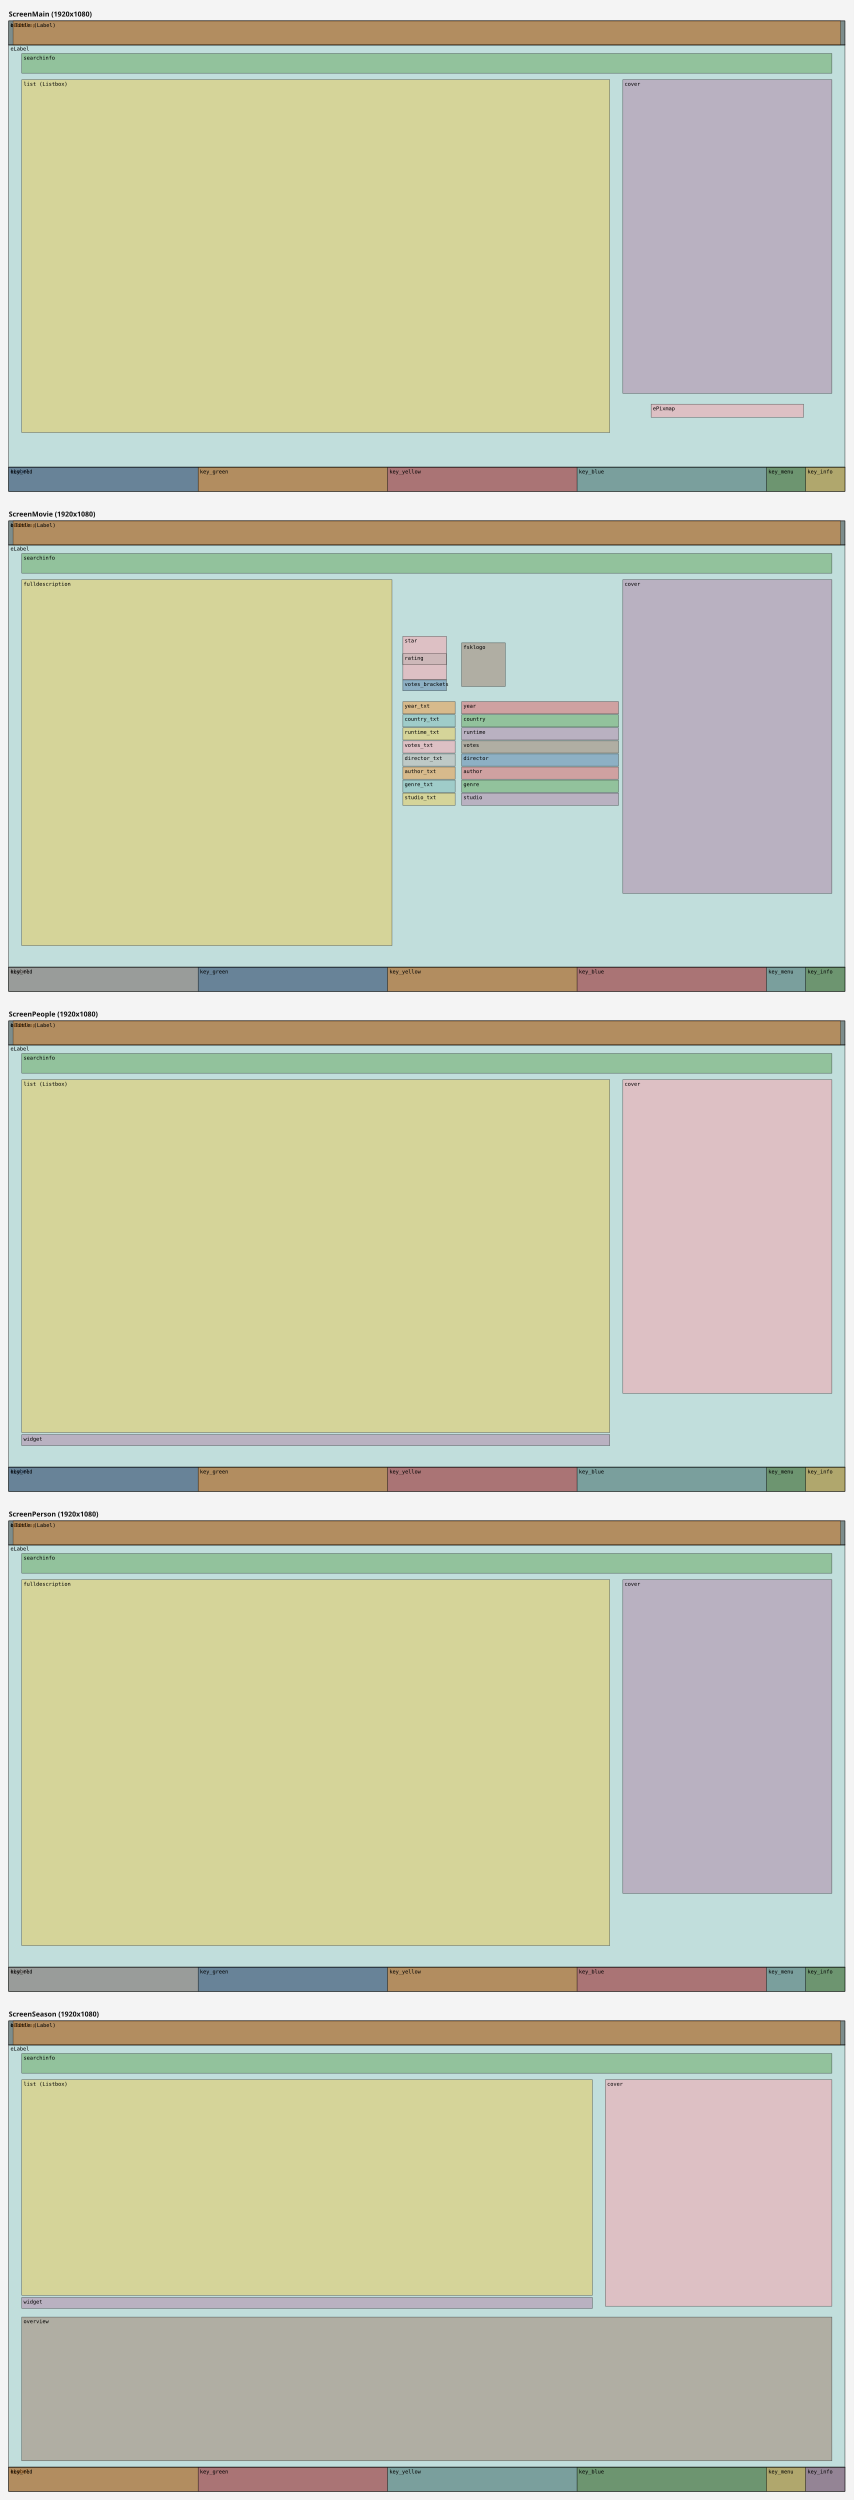
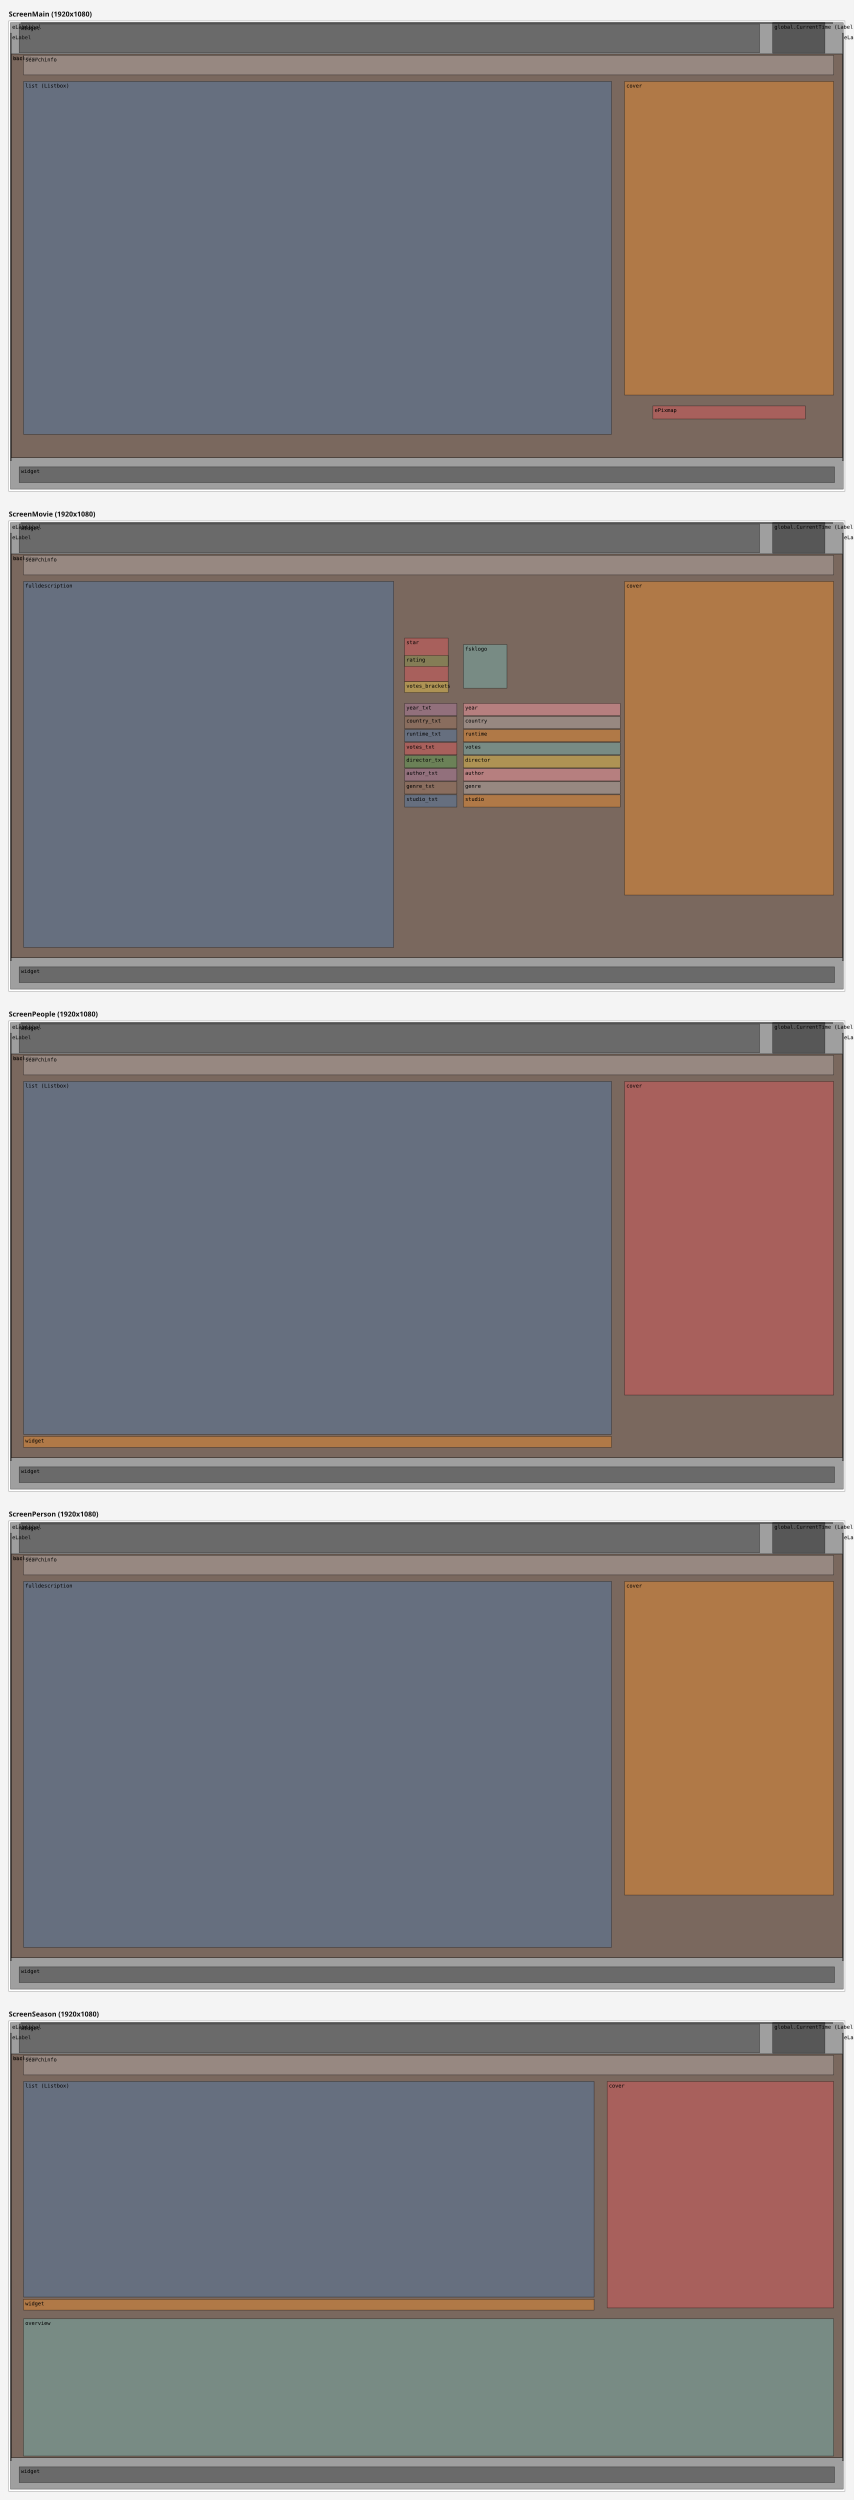
<svg xmlns="http://www.w3.org/2000/svg" width="1960" height="5740" viewBox="0 0 1960 5740">
  <rect x="0" y="0" width="1960" height="5740" fill="#f4f4f4" />
  <text x="20" y="38" font-family="sans-serif" font-size="16" font-weight="bold" fill="#111111">ScreenMain (1920x1080)</text>
  <g data-screen="0" transform="translate(20,48)">
    <rect x="0" y="0" width="1920" height="1080" fill="#ffffff" stroke="#999999" stroke-width="1" />
    <g>
-       <rect data-ref="0:3" x="0" y="0" width="1920" height="1080" fill="#76b7b2" fill-opacity="0.45" stroke="#000000" stroke-opacity="0.6" stroke-width="1" />
-       <text x="4" y="14" font-family="monospace" font-size="12" fill="#000000">backdrop</text>
-     </g>
-     <g>
-       <rect data-ref="0:0" x="0" y="0" width="1920" height="55" fill="#2c2c2c" fill-opacity="0.45" stroke="#000000" stroke-opacity="0.6" stroke-width="1" />
-       <text x="4" y="14" font-family="monospace" font-size="12" fill="#000000">eLabel</text>
-     </g>
-     <g>
-       <rect data-ref="0:2" x="0" y="54" width="1920" height="2" fill="#424242" fill-opacity="0.45" stroke="#000000" stroke-opacity="0.6" stroke-width="1" />
-       <text x="4" y="68" font-family="monospace" font-size="12" fill="#000000">eLabel</text>
-     </g>
-     <g>
-       <rect data-ref="0:4" x="30" y="75" width="1860" height="45" fill="#59a14f" fill-opacity="0.45" stroke="#000000" stroke-opacity="0.6" stroke-width="1" />
-       <text x="34" y="89" font-family="monospace" font-size="12" fill="#000000">searchinfo</text>
-     </g>
-     <g>
-       <rect data-ref="0:5" x="30" y="135" width="1350" height="810" fill="#edc948" fill-opacity="0.45" stroke="#000000" stroke-opacity="0.6" stroke-width="1" />
-       <text x="34" y="149" font-family="monospace" font-size="12" fill="#000000">list (Listbox)</text>
-     </g>
-     <g>
-       <rect data-ref="0:6" x="1410" y="135" width="480" height="720" fill="#b07aa1" fill-opacity="0.45" stroke="#000000" stroke-opacity="0.6" stroke-width="1" />
-       <text x="1414" y="149" font-family="monospace" font-size="12" fill="#000000">cover</text>
-     </g>
-     <g>
-       <rect data-ref="0:7" x="1475" y="880" width="350" height="30" fill="#ff9da7" fill-opacity="0.45" stroke="#000000" stroke-opacity="0.6" stroke-width="1" />
-       <text x="1479" y="894" font-family="monospace" font-size="12" fill="#000000">ePixmap</text>
-     </g>
-     <g>
-       <rect data-ref="0:8" x="0" y="1024" width="1920" height="2" fill="#424242" fill-opacity="0.45" stroke="#000000" stroke-opacity="0.6" stroke-width="1" />
-       <text x="4" y="1038" font-family="monospace" font-size="12" fill="#000000">eLabel</text>
-     </g>
-     <g>
-       <rect data-ref="0:9" x="0" y="1025" width="1920" height="55" fill="#2c2c2c" fill-opacity="0.45" stroke="#000000" stroke-opacity="0.6" stroke-width="1" />
-       <text x="4" y="1039" font-family="monospace" font-size="12" fill="#000000">eLabel</text>
-     </g>
-     <g>
-       <rect data-ref="0:1" x="10" y="0" width="1900" height="55" fill="#f28e2b" fill-opacity="0.45" stroke="#000000" stroke-opacity="0.6" stroke-width="1" />
-       <text x="14" y="14" font-family="monospace" font-size="12" fill="#000000">Title (Label)</text>
-     </g>
-     <g>
-       <rect data-ref="0:10" x="0" y="1025" width="435" height="55" fill="#4e79a7" fill-opacity="0.45" stroke="#000000" stroke-opacity="0.6" stroke-width="1" />
-       <text x="4" y="1039" font-family="monospace" font-size="12" fill="#000000">key_red</text>
-     </g>
-     <g>
-       <rect data-ref="0:11" x="435" y="1025" width="435" height="55" fill="#f28e2b" fill-opacity="0.45" stroke="#000000" stroke-opacity="0.6" stroke-width="1" />
-       <text x="439" y="1039" font-family="monospace" font-size="12" fill="#000000">key_green</text>
-     </g>
-     <g>
-       <rect data-ref="0:12" x="870" y="1025" width="435" height="55" fill="#e15759" fill-opacity="0.45" stroke="#000000" stroke-opacity="0.6" stroke-width="1" />
-       <text x="874" y="1039" font-family="monospace" font-size="12" fill="#000000">key_yellow</text>
-     </g>
-     <g>
-       <rect data-ref="0:13" x="1305" y="1025" width="435" height="55" fill="#76b7b2" fill-opacity="0.45" stroke="#000000" stroke-opacity="0.6" stroke-width="1" />
-       <text x="1309" y="1039" font-family="monospace" font-size="12" fill="#000000">key_blue</text>
-     </g>
-     <g>
-       <rect data-ref="0:14" x="1740" y="1025" width="90" height="55" fill="#59a14f" fill-opacity="0.45" stroke="#000000" stroke-opacity="0.6" stroke-width="1" />
-       <text x="1744" y="1039" font-family="monospace" font-size="12" fill="#000000">key_menu</text>
-     </g>
-     <g>
-       <rect data-ref="0:15" x="1830" y="1025" width="90" height="55" fill="#edc948" fill-opacity="0.45" stroke="#000000" stroke-opacity="0.6" stroke-width="1" />
-       <text x="1834" y="1039" font-family="monospace" font-size="12" fill="#000000">key_info</text>
+       <rect data-ref="0:0" x="4" y="4" width="1912" height="1071" fill="#2c2c2c" fill-opacity="0.45" stroke="#000000" stroke-opacity="0.6" stroke-width="1" />
+       <text x="8" y="18" font-family="monospace" font-size="12" fill="#000000">eLabel</text>
+     </g>
+     <g>
+       <rect data-ref="0:1" x="6" y="76" width="1908" height="927" fill="#121212" fill-opacity="0.45" stroke="#000000" stroke-opacity="0.6" stroke-width="1" />
+       <text x="10" y="90" font-family="monospace" font-size="12" fill="#000000">eLabel</text>
+     </g>
+     <g>
+       <rect data-ref="0:2" x="28" y="4" width="1864" height="2" fill="#2c2c2c" fill-opacity="0.45" stroke="#000000" stroke-opacity="0.6" stroke-width="1" />
+       <text x="32" y="18" font-family="monospace" font-size="12" fill="#000000">eLabel</text>
+     </g>
+     <g>
+       <rect data-ref="0:3" x="4" y="28" width="2" height="982" fill="#2c2c2c" fill-opacity="0.45" stroke="#000000" stroke-opacity="0.6" stroke-width="1" />
+       <text x="8" y="42" font-family="monospace" font-size="12" fill="#000000">eLabel</text>
+     </g>
+     <g>
+       <rect data-ref="0:4" x="1914" y="28" width="2" height="982" fill="#2c2c2c" fill-opacity="0.45" stroke="#000000" stroke-opacity="0.6" stroke-width="1" />
+       <text x="1918" y="42" font-family="monospace" font-size="12" fill="#000000">eLabel</text>
+     </g>
+     <g>
+       <rect data-ref="0:8" x="6" y="76" width="1908" height="927" fill="#9c755f" fill-opacity="0.45" stroke="#000000" stroke-opacity="0.6" stroke-width="1" />
+       <text x="10" y="90" font-family="monospace" font-size="12" fill="#000000">backdrop</text>
+     </g>
+     <g>
+       <rect data-ref="0:5" x="24" y="7" width="1700" height="66" fill="#2c2c2c" fill-opacity="0.45" stroke="#000000" stroke-opacity="0.6" stroke-width="1" />
+       <text x="28" y="21" font-family="monospace" font-size="12" fill="#000000">widget</text>
+     </g>
+     <g>
+       <rect data-ref="0:9" x="34" y="79" width="1860" height="45" fill="#bab0ac" fill-opacity="0.45" stroke="#000000" stroke-opacity="0.6" stroke-width="1" />
+       <text x="38" y="93" font-family="monospace" font-size="12" fill="#000000">searchinfo</text>
+     </g>
+     <g>
+       <rect data-ref="0:10" x="34" y="139" width="1350" height="810" fill="#4e79a7" fill-opacity="0.45" stroke="#000000" stroke-opacity="0.6" stroke-width="1" />
+       <text x="38" y="153" font-family="monospace" font-size="12" fill="#000000">list (Listbox)</text>
+     </g>
+     <g>
+       <rect data-ref="0:11" x="1414" y="139" width="480" height="720" fill="#f28e2b" fill-opacity="0.45" stroke="#000000" stroke-opacity="0.6" stroke-width="1" />
+       <text x="1418" y="153" font-family="monospace" font-size="12" fill="#000000">cover</text>
+     </g>
+     <g>
+       <rect data-ref="0:12" x="1479" y="884" width="350" height="30" fill="#e15759" fill-opacity="0.45" stroke="#000000" stroke-opacity="0.6" stroke-width="1" />
+       <text x="1483" y="898" font-family="monospace" font-size="12" fill="#000000">ePixmap</text>
+     </g>
+     <g>
+       <rect data-ref="0:7" x="24" y="1024" width="1872" height="36" fill="#2c2c2c" fill-opacity="0.45" stroke="#000000" stroke-opacity="0.6" stroke-width="1" />
+       <text x="28" y="1038" font-family="monospace" font-size="12" fill="#000000">widget</text>
+     </g>
+     <g>
+       <rect data-ref="0:6" x="1754" y="4" width="120" height="70" fill="#000000" fill-opacity="0.45" stroke="#000000" stroke-opacity="0.6" stroke-width="1" />
+       <text x="1758" y="18" font-family="monospace" font-size="12" fill="#000000">global.CurrentTime (Label)</text>
    </g>
  </g>
  <text x="20" y="1186" font-family="sans-serif" font-size="16" font-weight="bold" fill="#111111">ScreenMovie (1920x1080)</text>
  <g data-screen="1" transform="translate(20,1196)">
    <rect x="0" y="0" width="1920" height="1080" fill="#ffffff" stroke="#999999" stroke-width="1" />
    <g>
-       <rect data-ref="1:3" x="0" y="0" width="1920" height="1080" fill="#76b7b2" fill-opacity="0.45" stroke="#000000" stroke-opacity="0.6" stroke-width="1" />
-       <text x="4" y="14" font-family="monospace" font-size="12" fill="#000000">backdrop</text>
-     </g>
-     <g>
-       <rect data-ref="1:0" x="0" y="0" width="1920" height="55" fill="#2c2c2c" fill-opacity="0.45" stroke="#000000" stroke-opacity="0.6" stroke-width="1" />
-       <text x="4" y="14" font-family="monospace" font-size="12" fill="#000000">eLabel</text>
-     </g>
-     <g>
-       <rect data-ref="1:2" x="0" y="54" width="1920" height="2" fill="#424242" fill-opacity="0.45" stroke="#000000" stroke-opacity="0.6" stroke-width="1" />
-       <text x="4" y="68" font-family="monospace" font-size="12" fill="#000000">eLabel</text>
-     </g>
-     <g>
-       <rect data-ref="1:4" x="30" y="75" width="1860" height="45" fill="#59a14f" fill-opacity="0.45" stroke="#000000" stroke-opacity="0.6" stroke-width="1" />
-       <text x="34" y="89" font-family="monospace" font-size="12" fill="#000000">searchinfo</text>
-     </g>
-     <g>
-       <rect data-ref="1:5" x="30" y="135" width="850" height="840" fill="#edc948" fill-opacity="0.45" stroke="#000000" stroke-opacity="0.6" stroke-width="1" />
-       <text x="34" y="149" font-family="monospace" font-size="12" fill="#000000">fulldescription</text>
-     </g>
-     <g>
-       <rect data-ref="1:6" x="1410" y="135" width="480" height="720" fill="#b07aa1" fill-opacity="0.45" stroke="#000000" stroke-opacity="0.6" stroke-width="1" />
-       <text x="1414" y="149" font-family="monospace" font-size="12" fill="#000000">cover</text>
-     </g>
-     <g>
-       <rect data-ref="1:7" x="905" y="265" width="100" height="100" fill="#ff9da7" fill-opacity="0.45" stroke="#000000" stroke-opacity="0.6" stroke-width="1" />
-       <text x="909" y="279" font-family="monospace" font-size="12" fill="#000000">star</text>
-     </g>
-     <g>
-       <rect data-ref="1:11" x="905" y="415" width="120" height="28" fill="#f28e2b" fill-opacity="0.45" stroke="#000000" stroke-opacity="0.6" stroke-width="1" />
-       <text x="909" y="429" font-family="monospace" font-size="12" fill="#000000">year_txt</text>
-     </g>
-     <g>
-       <rect data-ref="1:12" x="1040" y="415" width="360" height="28" fill="#e15759" fill-opacity="0.45" stroke="#000000" stroke-opacity="0.6" stroke-width="1" />
-       <text x="1044" y="429" font-family="monospace" font-size="12" fill="#000000">year</text>
-     </g>
-     <g>
-       <rect data-ref="1:13" x="905" y="445" width="120" height="28" fill="#76b7b2" fill-opacity="0.45" stroke="#000000" stroke-opacity="0.6" stroke-width="1" />
-       <text x="909" y="459" font-family="monospace" font-size="12" fill="#000000">country_txt</text>
-     </g>
-     <g>
-       <rect data-ref="1:14" x="1040" y="445" width="360" height="28" fill="#59a14f" fill-opacity="0.45" stroke="#000000" stroke-opacity="0.6" stroke-width="1" />
-       <text x="1044" y="459" font-family="monospace" font-size="12" fill="#000000">country</text>
-     </g>
-     <g>
-       <rect data-ref="1:15" x="905" y="475" width="120" height="28" fill="#edc948" fill-opacity="0.45" stroke="#000000" stroke-opacity="0.6" stroke-width="1" />
-       <text x="909" y="489" font-family="monospace" font-size="12" fill="#000000">runtime_txt</text>
-     </g>
-     <g>
-       <rect data-ref="1:16" x="1040" y="475" width="360" height="28" fill="#b07aa1" fill-opacity="0.45" stroke="#000000" stroke-opacity="0.6" stroke-width="1" />
-       <text x="1044" y="489" font-family="monospace" font-size="12" fill="#000000">runtime</text>
-     </g>
-     <g>
-       <rect data-ref="1:17" x="905" y="505" width="120" height="28" fill="#ff9da7" fill-opacity="0.45" stroke="#000000" stroke-opacity="0.6" stroke-width="1" />
-       <text x="909" y="519" font-family="monospace" font-size="12" fill="#000000">votes_txt</text>
-     </g>
-     <g>
-       <rect data-ref="1:18" x="1040" y="505" width="360" height="28" fill="#9c755f" fill-opacity="0.45" stroke="#000000" stroke-opacity="0.6" stroke-width="1" />
-       <text x="1044" y="519" font-family="monospace" font-size="12" fill="#000000">votes</text>
-     </g>
-     <g>
-       <rect data-ref="1:19" x="905" y="535" width="120" height="28" fill="#bab0ac" fill-opacity="0.45" stroke="#000000" stroke-opacity="0.6" stroke-width="1" />
-       <text x="909" y="549" font-family="monospace" font-size="12" fill="#000000">director_txt</text>
-     </g>
-     <g>
-       <rect data-ref="1:20" x="1040" y="535" width="360" height="28" fill="#4e79a7" fill-opacity="0.45" stroke="#000000" stroke-opacity="0.6" stroke-width="1" />
-       <text x="1044" y="549" font-family="monospace" font-size="12" fill="#000000">director</text>
-     </g>
-     <g>
-       <rect data-ref="1:21" x="905" y="565" width="120" height="28" fill="#f28e2b" fill-opacity="0.45" stroke="#000000" stroke-opacity="0.6" stroke-width="1" />
-       <text x="909" y="579" font-family="monospace" font-size="12" fill="#000000">author_txt</text>
-     </g>
-     <g>
-       <rect data-ref="1:22" x="1040" y="565" width="360" height="28" fill="#e15759" fill-opacity="0.45" stroke="#000000" stroke-opacity="0.6" stroke-width="1" />
-       <text x="1044" y="579" font-family="monospace" font-size="12" fill="#000000">author</text>
-     </g>
-     <g>
-       <rect data-ref="1:23" x="905" y="595" width="120" height="28" fill="#76b7b2" fill-opacity="0.45" stroke="#000000" stroke-opacity="0.6" stroke-width="1" />
-       <text x="909" y="609" font-family="monospace" font-size="12" fill="#000000">genre_txt</text>
-     </g>
-     <g>
-       <rect data-ref="1:24" x="1040" y="595" width="360" height="28" fill="#59a14f" fill-opacity="0.45" stroke="#000000" stroke-opacity="0.6" stroke-width="1" />
-       <text x="1044" y="609" font-family="monospace" font-size="12" fill="#000000">genre</text>
-     </g>
-     <g>
-       <rect data-ref="1:25" x="905" y="625" width="120" height="28" fill="#edc948" fill-opacity="0.45" stroke="#000000" stroke-opacity="0.6" stroke-width="1" />
-       <text x="909" y="639" font-family="monospace" font-size="12" fill="#000000">studio_txt</text>
-     </g>
-     <g>
-       <rect data-ref="1:26" x="1040" y="625" width="360" height="28" fill="#b07aa1" fill-opacity="0.45" stroke="#000000" stroke-opacity="0.6" stroke-width="1" />
-       <text x="1044" y="639" font-family="monospace" font-size="12" fill="#000000">studio</text>
-     </g>
-     <g>
-       <rect data-ref="1:27" x="0" y="1024" width="1920" height="2" fill="#424242" fill-opacity="0.45" stroke="#000000" stroke-opacity="0.6" stroke-width="1" />
-       <text x="4" y="1038" font-family="monospace" font-size="12" fill="#000000">eLabel</text>
-     </g>
-     <g>
-       <rect data-ref="1:28" x="0" y="1025" width="1920" height="55" fill="#2c2c2c" fill-opacity="0.45" stroke="#000000" stroke-opacity="0.6" stroke-width="1" />
-       <text x="4" y="1039" font-family="monospace" font-size="12" fill="#000000">eLabel</text>
-     </g>
-     <g>
-       <rect data-ref="1:1" x="10" y="0" width="1900" height="55" fill="#f28e2b" fill-opacity="0.45" stroke="#000000" stroke-opacity="0.6" stroke-width="1" />
-       <text x="14" y="14" font-family="monospace" font-size="12" fill="#000000">Title (Label)</text>
-     </g>
-     <g>
-       <rect data-ref="1:8" x="1040" y="280" width="100" height="100" fill="#9c755f" fill-opacity="0.45" stroke="#000000" stroke-opacity="0.6" stroke-width="1" />
-       <text x="1044" y="294" font-family="monospace" font-size="12" fill="#000000">fsklogo</text>
-     </g>
-     <g>
-       <rect data-ref="1:9" x="905" y="305" width="100" height="25" fill="#bab0ac" fill-opacity="0.45" stroke="#000000" stroke-opacity="0.6" stroke-width="1" />
-       <text x="909" y="319" font-family="monospace" font-size="12" fill="#000000">rating</text>
-     </g>
-     <g>
-       <rect data-ref="1:10" x="905" y="365" width="100" height="25" fill="#4e79a7" fill-opacity="0.45" stroke="#000000" stroke-opacity="0.6" stroke-width="1" />
-       <text x="909" y="379" font-family="monospace" font-size="12" fill="#000000">votes_brackets</text>
-     </g>
-     <g>
-       <rect data-ref="1:29" x="0" y="1025" width="435" height="55" fill="#bab0ac" fill-opacity="0.45" stroke="#000000" stroke-opacity="0.6" stroke-width="1" />
-       <text x="4" y="1039" font-family="monospace" font-size="12" fill="#000000">key_red</text>
-     </g>
-     <g>
-       <rect data-ref="1:30" x="435" y="1025" width="435" height="55" fill="#4e79a7" fill-opacity="0.45" stroke="#000000" stroke-opacity="0.6" stroke-width="1" />
-       <text x="439" y="1039" font-family="monospace" font-size="12" fill="#000000">key_green</text>
-     </g>
-     <g>
-       <rect data-ref="1:31" x="870" y="1025" width="435" height="55" fill="#f28e2b" fill-opacity="0.45" stroke="#000000" stroke-opacity="0.6" stroke-width="1" />
-       <text x="874" y="1039" font-family="monospace" font-size="12" fill="#000000">key_yellow</text>
-     </g>
-     <g>
-       <rect data-ref="1:32" x="1305" y="1025" width="435" height="55" fill="#e15759" fill-opacity="0.45" stroke="#000000" stroke-opacity="0.6" stroke-width="1" />
-       <text x="1309" y="1039" font-family="monospace" font-size="12" fill="#000000">key_blue</text>
-     </g>
-     <g>
-       <rect data-ref="1:33" x="1740" y="1025" width="90" height="55" fill="#76b7b2" fill-opacity="0.45" stroke="#000000" stroke-opacity="0.6" stroke-width="1" />
-       <text x="1744" y="1039" font-family="monospace" font-size="12" fill="#000000">key_menu</text>
-     </g>
-     <g>
-       <rect data-ref="1:34" x="1830" y="1025" width="90" height="55" fill="#59a14f" fill-opacity="0.45" stroke="#000000" stroke-opacity="0.6" stroke-width="1" />
-       <text x="1834" y="1039" font-family="monospace" font-size="12" fill="#000000">key_info</text>
+       <rect data-ref="1:0" x="4" y="4" width="1912" height="1071" fill="#2c2c2c" fill-opacity="0.45" stroke="#000000" stroke-opacity="0.6" stroke-width="1" />
+       <text x="8" y="18" font-family="monospace" font-size="12" fill="#000000">eLabel</text>
+     </g>
+     <g>
+       <rect data-ref="1:1" x="6" y="76" width="1908" height="927" fill="#121212" fill-opacity="0.45" stroke="#000000" stroke-opacity="0.6" stroke-width="1" />
+       <text x="10" y="90" font-family="monospace" font-size="12" fill="#000000">eLabel</text>
+     </g>
+     <g>
+       <rect data-ref="1:2" x="28" y="4" width="1864" height="2" fill="#2c2c2c" fill-opacity="0.45" stroke="#000000" stroke-opacity="0.6" stroke-width="1" />
+       <text x="32" y="18" font-family="monospace" font-size="12" fill="#000000">eLabel</text>
+     </g>
+     <g>
+       <rect data-ref="1:3" x="4" y="28" width="2" height="982" fill="#2c2c2c" fill-opacity="0.45" stroke="#000000" stroke-opacity="0.6" stroke-width="1" />
+       <text x="8" y="42" font-family="monospace" font-size="12" fill="#000000">eLabel</text>
+     </g>
+     <g>
+       <rect data-ref="1:4" x="1914" y="28" width="2" height="982" fill="#2c2c2c" fill-opacity="0.45" stroke="#000000" stroke-opacity="0.6" stroke-width="1" />
+       <text x="1918" y="42" font-family="monospace" font-size="12" fill="#000000">eLabel</text>
+     </g>
+     <g>
+       <rect data-ref="1:8" x="6" y="76" width="1908" height="927" fill="#9c755f" fill-opacity="0.45" stroke="#000000" stroke-opacity="0.6" stroke-width="1" />
+       <text x="10" y="90" font-family="monospace" font-size="12" fill="#000000">backdrop</text>
+     </g>
+     <g>
+       <rect data-ref="1:5" x="24" y="7" width="1700" height="66" fill="#2c2c2c" fill-opacity="0.45" stroke="#000000" stroke-opacity="0.6" stroke-width="1" />
+       <text x="28" y="21" font-family="monospace" font-size="12" fill="#000000">widget</text>
+     </g>
+     <g>
+       <rect data-ref="1:9" x="34" y="79" width="1860" height="45" fill="#bab0ac" fill-opacity="0.45" stroke="#000000" stroke-opacity="0.6" stroke-width="1" />
+       <text x="38" y="93" font-family="monospace" font-size="12" fill="#000000">searchinfo</text>
+     </g>
+     <g>
+       <rect data-ref="1:10" x="34" y="139" width="850" height="840" fill="#4e79a7" fill-opacity="0.45" stroke="#000000" stroke-opacity="0.6" stroke-width="1" />
+       <text x="38" y="153" font-family="monospace" font-size="12" fill="#000000">fulldescription</text>
+     </g>
+     <g>
+       <rect data-ref="1:11" x="1414" y="139" width="480" height="720" fill="#f28e2b" fill-opacity="0.45" stroke="#000000" stroke-opacity="0.6" stroke-width="1" />
+       <text x="1418" y="153" font-family="monospace" font-size="12" fill="#000000">cover</text>
+     </g>
+     <g>
+       <rect data-ref="1:12" x="909" y="269" width="100" height="100" fill="#e15759" fill-opacity="0.45" stroke="#000000" stroke-opacity="0.6" stroke-width="1" />
+       <text x="913" y="283" font-family="monospace" font-size="12" fill="#000000">star</text>
+     </g>
+     <g>
+       <rect data-ref="1:16" x="909" y="419" width="120" height="28" fill="#b07aa1" fill-opacity="0.45" stroke="#000000" stroke-opacity="0.6" stroke-width="1" />
+       <text x="913" y="433" font-family="monospace" font-size="12" fill="#000000">year_txt</text>
+     </g>
+     <g>
+       <rect data-ref="1:17" x="1044" y="419" width="360" height="28" fill="#ff9da7" fill-opacity="0.45" stroke="#000000" stroke-opacity="0.6" stroke-width="1" />
+       <text x="1048" y="433" font-family="monospace" font-size="12" fill="#000000">year</text>
+     </g>
+     <g>
+       <rect data-ref="1:18" x="909" y="449" width="120" height="28" fill="#9c755f" fill-opacity="0.45" stroke="#000000" stroke-opacity="0.6" stroke-width="1" />
+       <text x="913" y="463" font-family="monospace" font-size="12" fill="#000000">country_txt</text>
+     </g>
+     <g>
+       <rect data-ref="1:19" x="1044" y="449" width="360" height="28" fill="#bab0ac" fill-opacity="0.45" stroke="#000000" stroke-opacity="0.6" stroke-width="1" />
+       <text x="1048" y="463" font-family="monospace" font-size="12" fill="#000000">country</text>
+     </g>
+     <g>
+       <rect data-ref="1:20" x="909" y="479" width="120" height="28" fill="#4e79a7" fill-opacity="0.45" stroke="#000000" stroke-opacity="0.6" stroke-width="1" />
+       <text x="913" y="493" font-family="monospace" font-size="12" fill="#000000">runtime_txt</text>
+     </g>
+     <g>
+       <rect data-ref="1:21" x="1044" y="479" width="360" height="28" fill="#f28e2b" fill-opacity="0.45" stroke="#000000" stroke-opacity="0.6" stroke-width="1" />
+       <text x="1048" y="493" font-family="monospace" font-size="12" fill="#000000">runtime</text>
+     </g>
+     <g>
+       <rect data-ref="1:22" x="909" y="509" width="120" height="28" fill="#e15759" fill-opacity="0.45" stroke="#000000" stroke-opacity="0.6" stroke-width="1" />
+       <text x="913" y="523" font-family="monospace" font-size="12" fill="#000000">votes_txt</text>
+     </g>
+     <g>
+       <rect data-ref="1:23" x="1044" y="509" width="360" height="28" fill="#76b7b2" fill-opacity="0.45" stroke="#000000" stroke-opacity="0.6" stroke-width="1" />
+       <text x="1048" y="523" font-family="monospace" font-size="12" fill="#000000">votes</text>
+     </g>
+     <g>
+       <rect data-ref="1:24" x="909" y="539" width="120" height="28" fill="#59a14f" fill-opacity="0.45" stroke="#000000" stroke-opacity="0.6" stroke-width="1" />
+       <text x="913" y="553" font-family="monospace" font-size="12" fill="#000000">director_txt</text>
+     </g>
+     <g>
+       <rect data-ref="1:25" x="1044" y="539" width="360" height="28" fill="#edc948" fill-opacity="0.45" stroke="#000000" stroke-opacity="0.6" stroke-width="1" />
+       <text x="1048" y="553" font-family="monospace" font-size="12" fill="#000000">director</text>
+     </g>
+     <g>
+       <rect data-ref="1:26" x="909" y="569" width="120" height="28" fill="#b07aa1" fill-opacity="0.45" stroke="#000000" stroke-opacity="0.6" stroke-width="1" />
+       <text x="913" y="583" font-family="monospace" font-size="12" fill="#000000">author_txt</text>
+     </g>
+     <g>
+       <rect data-ref="1:27" x="1044" y="569" width="360" height="28" fill="#ff9da7" fill-opacity="0.45" stroke="#000000" stroke-opacity="0.6" stroke-width="1" />
+       <text x="1048" y="583" font-family="monospace" font-size="12" fill="#000000">author</text>
+     </g>
+     <g>
+       <rect data-ref="1:28" x="909" y="599" width="120" height="28" fill="#9c755f" fill-opacity="0.45" stroke="#000000" stroke-opacity="0.6" stroke-width="1" />
+       <text x="913" y="613" font-family="monospace" font-size="12" fill="#000000">genre_txt</text>
+     </g>
+     <g>
+       <rect data-ref="1:29" x="1044" y="599" width="360" height="28" fill="#bab0ac" fill-opacity="0.45" stroke="#000000" stroke-opacity="0.6" stroke-width="1" />
+       <text x="1048" y="613" font-family="monospace" font-size="12" fill="#000000">genre</text>
+     </g>
+     <g>
+       <rect data-ref="1:30" x="909" y="629" width="120" height="28" fill="#4e79a7" fill-opacity="0.45" stroke="#000000" stroke-opacity="0.6" stroke-width="1" />
+       <text x="913" y="643" font-family="monospace" font-size="12" fill="#000000">studio_txt</text>
+     </g>
+     <g>
+       <rect data-ref="1:31" x="1044" y="629" width="360" height="28" fill="#f28e2b" fill-opacity="0.45" stroke="#000000" stroke-opacity="0.6" stroke-width="1" />
+       <text x="1048" y="643" font-family="monospace" font-size="12" fill="#000000">studio</text>
+     </g>
+     <g>
+       <rect data-ref="1:13" x="1044" y="284" width="100" height="100" fill="#76b7b2" fill-opacity="0.45" stroke="#000000" stroke-opacity="0.6" stroke-width="1" />
+       <text x="1048" y="298" font-family="monospace" font-size="12" fill="#000000">fsklogo</text>
+     </g>
+     <g>
+       <rect data-ref="1:14" x="909" y="309" width="100" height="25" fill="#59a14f" fill-opacity="0.45" stroke="#000000" stroke-opacity="0.6" stroke-width="1" />
+       <text x="913" y="323" font-family="monospace" font-size="12" fill="#000000">rating</text>
+     </g>
+     <g>
+       <rect data-ref="1:15" x="909" y="369" width="100" height="25" fill="#edc948" fill-opacity="0.45" stroke="#000000" stroke-opacity="0.6" stroke-width="1" />
+       <text x="913" y="383" font-family="monospace" font-size="12" fill="#000000">votes_brackets</text>
+     </g>
+     <g>
+       <rect data-ref="1:7" x="24" y="1024" width="1872" height="36" fill="#2c2c2c" fill-opacity="0.45" stroke="#000000" stroke-opacity="0.6" stroke-width="1" />
+       <text x="28" y="1038" font-family="monospace" font-size="12" fill="#000000">widget</text>
+     </g>
+     <g>
+       <rect data-ref="1:6" x="1754" y="4" width="120" height="70" fill="#000000" fill-opacity="0.45" stroke="#000000" stroke-opacity="0.6" stroke-width="1" />
+       <text x="1758" y="18" font-family="monospace" font-size="12" fill="#000000">global.CurrentTime (Label)</text>
    </g>
  </g>
  <text x="20" y="2334" font-family="sans-serif" font-size="16" font-weight="bold" fill="#111111">ScreenPeople (1920x1080)</text>
  <g data-screen="2" transform="translate(20,2344)">
    <rect x="0" y="0" width="1920" height="1080" fill="#ffffff" stroke="#999999" stroke-width="1" />
    <g>
-       <rect data-ref="2:3" x="0" y="0" width="1920" height="1080" fill="#76b7b2" fill-opacity="0.45" stroke="#000000" stroke-opacity="0.6" stroke-width="1" />
-       <text x="4" y="14" font-family="monospace" font-size="12" fill="#000000">backdrop</text>
-     </g>
-     <g>
-       <rect data-ref="2:0" x="0" y="0" width="1920" height="55" fill="#2c2c2c" fill-opacity="0.45" stroke="#000000" stroke-opacity="0.6" stroke-width="1" />
-       <text x="4" y="14" font-family="monospace" font-size="12" fill="#000000">eLabel</text>
-     </g>
-     <g>
-       <rect data-ref="2:2" x="0" y="54" width="1920" height="2" fill="#424242" fill-opacity="0.45" stroke="#000000" stroke-opacity="0.6" stroke-width="1" />
-       <text x="4" y="68" font-family="monospace" font-size="12" fill="#000000">eLabel</text>
-     </g>
-     <g>
-       <rect data-ref="2:4" x="30" y="75" width="1860" height="45" fill="#59a14f" fill-opacity="0.45" stroke="#000000" stroke-opacity="0.6" stroke-width="1" />
-       <text x="34" y="89" font-family="monospace" font-size="12" fill="#000000">searchinfo</text>
-     </g>
-     <g>
-       <rect data-ref="2:5" x="30" y="135" width="1350" height="810" fill="#edc948" fill-opacity="0.45" stroke="#000000" stroke-opacity="0.6" stroke-width="1" />
-       <text x="34" y="149" font-family="monospace" font-size="12" fill="#000000">list (Listbox)</text>
-     </g>
-     <g>
-       <rect data-ref="2:6" x="30" y="950" width="1350" height="25" fill="#b07aa1" fill-opacity="0.45" stroke="#000000" stroke-opacity="0.6" stroke-width="1" />
-       <text x="34" y="964" font-family="monospace" font-size="12" fill="#000000">widget</text>
-     </g>
-     <g>
-       <rect data-ref="2:7" x="1410" y="135" width="480" height="720" fill="#ff9da7" fill-opacity="0.45" stroke="#000000" stroke-opacity="0.6" stroke-width="1" />
-       <text x="1414" y="149" font-family="monospace" font-size="12" fill="#000000">cover</text>
-     </g>
-     <g>
-       <rect data-ref="2:8" x="0" y="1024" width="1920" height="2" fill="#424242" fill-opacity="0.45" stroke="#000000" stroke-opacity="0.6" stroke-width="1" />
-       <text x="4" y="1038" font-family="monospace" font-size="12" fill="#000000">eLabel</text>
-     </g>
-     <g>
-       <rect data-ref="2:9" x="0" y="1025" width="1920" height="55" fill="#2c2c2c" fill-opacity="0.45" stroke="#000000" stroke-opacity="0.6" stroke-width="1" />
-       <text x="4" y="1039" font-family="monospace" font-size="12" fill="#000000">eLabel</text>
-     </g>
-     <g>
-       <rect data-ref="2:1" x="10" y="0" width="1900" height="55" fill="#f28e2b" fill-opacity="0.45" stroke="#000000" stroke-opacity="0.6" stroke-width="1" />
-       <text x="14" y="14" font-family="monospace" font-size="12" fill="#000000">Title (Label)</text>
-     </g>
-     <g>
-       <rect data-ref="2:10" x="0" y="1025" width="435" height="55" fill="#4e79a7" fill-opacity="0.45" stroke="#000000" stroke-opacity="0.6" stroke-width="1" />
-       <text x="4" y="1039" font-family="monospace" font-size="12" fill="#000000">key_red</text>
-     </g>
-     <g>
-       <rect data-ref="2:11" x="435" y="1025" width="435" height="55" fill="#f28e2b" fill-opacity="0.45" stroke="#000000" stroke-opacity="0.6" stroke-width="1" />
-       <text x="439" y="1039" font-family="monospace" font-size="12" fill="#000000">key_green</text>
-     </g>
-     <g>
-       <rect data-ref="2:12" x="870" y="1025" width="435" height="55" fill="#e15759" fill-opacity="0.45" stroke="#000000" stroke-opacity="0.6" stroke-width="1" />
-       <text x="874" y="1039" font-family="monospace" font-size="12" fill="#000000">key_yellow</text>
-     </g>
-     <g>
-       <rect data-ref="2:13" x="1305" y="1025" width="435" height="55" fill="#76b7b2" fill-opacity="0.45" stroke="#000000" stroke-opacity="0.6" stroke-width="1" />
-       <text x="1309" y="1039" font-family="monospace" font-size="12" fill="#000000">key_blue</text>
-     </g>
-     <g>
-       <rect data-ref="2:14" x="1740" y="1025" width="90" height="55" fill="#59a14f" fill-opacity="0.45" stroke="#000000" stroke-opacity="0.6" stroke-width="1" />
-       <text x="1744" y="1039" font-family="monospace" font-size="12" fill="#000000">key_menu</text>
-     </g>
-     <g>
-       <rect data-ref="2:15" x="1830" y="1025" width="90" height="55" fill="#edc948" fill-opacity="0.45" stroke="#000000" stroke-opacity="0.6" stroke-width="1" />
-       <text x="1834" y="1039" font-family="monospace" font-size="12" fill="#000000">key_info</text>
+       <rect data-ref="2:0" x="4" y="4" width="1912" height="1071" fill="#2c2c2c" fill-opacity="0.45" stroke="#000000" stroke-opacity="0.6" stroke-width="1" />
+       <text x="8" y="18" font-family="monospace" font-size="12" fill="#000000">eLabel</text>
+     </g>
+     <g>
+       <rect data-ref="2:1" x="6" y="76" width="1908" height="927" fill="#121212" fill-opacity="0.45" stroke="#000000" stroke-opacity="0.6" stroke-width="1" />
+       <text x="10" y="90" font-family="monospace" font-size="12" fill="#000000">eLabel</text>
+     </g>
+     <g>
+       <rect data-ref="2:2" x="28" y="4" width="1864" height="2" fill="#2c2c2c" fill-opacity="0.45" stroke="#000000" stroke-opacity="0.6" stroke-width="1" />
+       <text x="32" y="18" font-family="monospace" font-size="12" fill="#000000">eLabel</text>
+     </g>
+     <g>
+       <rect data-ref="2:3" x="4" y="28" width="2" height="982" fill="#2c2c2c" fill-opacity="0.45" stroke="#000000" stroke-opacity="0.6" stroke-width="1" />
+       <text x="8" y="42" font-family="monospace" font-size="12" fill="#000000">eLabel</text>
+     </g>
+     <g>
+       <rect data-ref="2:4" x="1914" y="28" width="2" height="982" fill="#2c2c2c" fill-opacity="0.45" stroke="#000000" stroke-opacity="0.6" stroke-width="1" />
+       <text x="1918" y="42" font-family="monospace" font-size="12" fill="#000000">eLabel</text>
+     </g>
+     <g>
+       <rect data-ref="2:8" x="6" y="76" width="1908" height="927" fill="#9c755f" fill-opacity="0.45" stroke="#000000" stroke-opacity="0.6" stroke-width="1" />
+       <text x="10" y="90" font-family="monospace" font-size="12" fill="#000000">backdrop</text>
+     </g>
+     <g>
+       <rect data-ref="2:5" x="24" y="7" width="1700" height="66" fill="#2c2c2c" fill-opacity="0.45" stroke="#000000" stroke-opacity="0.6" stroke-width="1" />
+       <text x="28" y="21" font-family="monospace" font-size="12" fill="#000000">widget</text>
+     </g>
+     <g>
+       <rect data-ref="2:9" x="34" y="79" width="1860" height="45" fill="#bab0ac" fill-opacity="0.45" stroke="#000000" stroke-opacity="0.6" stroke-width="1" />
+       <text x="38" y="93" font-family="monospace" font-size="12" fill="#000000">searchinfo</text>
+     </g>
+     <g>
+       <rect data-ref="2:10" x="34" y="139" width="1350" height="810" fill="#4e79a7" fill-opacity="0.45" stroke="#000000" stroke-opacity="0.6" stroke-width="1" />
+       <text x="38" y="153" font-family="monospace" font-size="12" fill="#000000">list (Listbox)</text>
+     </g>
+     <g>
+       <rect data-ref="2:11" x="34" y="954" width="1350" height="25" fill="#f28e2b" fill-opacity="0.45" stroke="#000000" stroke-opacity="0.6" stroke-width="1" />
+       <text x="38" y="968" font-family="monospace" font-size="12" fill="#000000">widget</text>
+     </g>
+     <g>
+       <rect data-ref="2:12" x="1414" y="139" width="480" height="720" fill="#e15759" fill-opacity="0.45" stroke="#000000" stroke-opacity="0.6" stroke-width="1" />
+       <text x="1418" y="153" font-family="monospace" font-size="12" fill="#000000">cover</text>
+     </g>
+     <g>
+       <rect data-ref="2:7" x="24" y="1024" width="1872" height="36" fill="#2c2c2c" fill-opacity="0.45" stroke="#000000" stroke-opacity="0.6" stroke-width="1" />
+       <text x="28" y="1038" font-family="monospace" font-size="12" fill="#000000">widget</text>
+     </g>
+     <g>
+       <rect data-ref="2:6" x="1754" y="4" width="120" height="70" fill="#000000" fill-opacity="0.45" stroke="#000000" stroke-opacity="0.6" stroke-width="1" />
+       <text x="1758" y="18" font-family="monospace" font-size="12" fill="#000000">global.CurrentTime (Label)</text>
    </g>
  </g>
  <text x="20" y="3482" font-family="sans-serif" font-size="16" font-weight="bold" fill="#111111">ScreenPerson (1920x1080)</text>
  <g data-screen="3" transform="translate(20,3492)">
    <rect x="0" y="0" width="1920" height="1080" fill="#ffffff" stroke="#999999" stroke-width="1" />
    <g>
-       <rect data-ref="3:3" x="0" y="0" width="1920" height="1080" fill="#76b7b2" fill-opacity="0.45" stroke="#000000" stroke-opacity="0.6" stroke-width="1" />
-       <text x="4" y="14" font-family="monospace" font-size="12" fill="#000000">backdrop</text>
-     </g>
-     <g>
-       <rect data-ref="3:0" x="0" y="0" width="1920" height="55" fill="#2c2c2c" fill-opacity="0.45" stroke="#000000" stroke-opacity="0.6" stroke-width="1" />
-       <text x="4" y="14" font-family="monospace" font-size="12" fill="#000000">eLabel</text>
-     </g>
-     <g>
-       <rect data-ref="3:2" x="0" y="54" width="1920" height="2" fill="#424242" fill-opacity="0.45" stroke="#000000" stroke-opacity="0.6" stroke-width="1" />
-       <text x="4" y="68" font-family="monospace" font-size="12" fill="#000000">eLabel</text>
-     </g>
-     <g>
-       <rect data-ref="3:4" x="30" y="75" width="1860" height="45" fill="#59a14f" fill-opacity="0.45" stroke="#000000" stroke-opacity="0.6" stroke-width="1" />
-       <text x="34" y="89" font-family="monospace" font-size="12" fill="#000000">searchinfo</text>
-     </g>
-     <g>
-       <rect data-ref="3:5" x="30" y="135" width="1350" height="840" fill="#edc948" fill-opacity="0.45" stroke="#000000" stroke-opacity="0.6" stroke-width="1" />
-       <text x="34" y="149" font-family="monospace" font-size="12" fill="#000000">fulldescription</text>
-     </g>
-     <g>
-       <rect data-ref="3:6" x="1410" y="135" width="480" height="720" fill="#b07aa1" fill-opacity="0.45" stroke="#000000" stroke-opacity="0.6" stroke-width="1" />
-       <text x="1414" y="149" font-family="monospace" font-size="12" fill="#000000">cover</text>
-     </g>
-     <g>
-       <rect data-ref="3:7" x="0" y="1024" width="1920" height="2" fill="#424242" fill-opacity="0.45" stroke="#000000" stroke-opacity="0.6" stroke-width="1" />
-       <text x="4" y="1038" font-family="monospace" font-size="12" fill="#000000">eLabel</text>
-     </g>
-     <g>
-       <rect data-ref="3:8" x="0" y="1025" width="1920" height="55" fill="#2c2c2c" fill-opacity="0.45" stroke="#000000" stroke-opacity="0.6" stroke-width="1" />
-       <text x="4" y="1039" font-family="monospace" font-size="12" fill="#000000">eLabel</text>
-     </g>
-     <g>
-       <rect data-ref="3:1" x="10" y="0" width="1900" height="55" fill="#f28e2b" fill-opacity="0.45" stroke="#000000" stroke-opacity="0.6" stroke-width="1" />
-       <text x="14" y="14" font-family="monospace" font-size="12" fill="#000000">Title (Label)</text>
-     </g>
-     <g>
-       <rect data-ref="3:9" x="0" y="1025" width="435" height="55" fill="#bab0ac" fill-opacity="0.45" stroke="#000000" stroke-opacity="0.6" stroke-width="1" />
-       <text x="4" y="1039" font-family="monospace" font-size="12" fill="#000000">key_red</text>
-     </g>
-     <g>
-       <rect data-ref="3:10" x="435" y="1025" width="435" height="55" fill="#4e79a7" fill-opacity="0.45" stroke="#000000" stroke-opacity="0.6" stroke-width="1" />
-       <text x="439" y="1039" font-family="monospace" font-size="12" fill="#000000">key_green</text>
-     </g>
-     <g>
-       <rect data-ref="3:11" x="870" y="1025" width="435" height="55" fill="#f28e2b" fill-opacity="0.45" stroke="#000000" stroke-opacity="0.6" stroke-width="1" />
-       <text x="874" y="1039" font-family="monospace" font-size="12" fill="#000000">key_yellow</text>
-     </g>
-     <g>
-       <rect data-ref="3:12" x="1305" y="1025" width="435" height="55" fill="#e15759" fill-opacity="0.45" stroke="#000000" stroke-opacity="0.6" stroke-width="1" />
-       <text x="1309" y="1039" font-family="monospace" font-size="12" fill="#000000">key_blue</text>
-     </g>
-     <g>
-       <rect data-ref="3:13" x="1740" y="1025" width="90" height="55" fill="#76b7b2" fill-opacity="0.45" stroke="#000000" stroke-opacity="0.6" stroke-width="1" />
-       <text x="1744" y="1039" font-family="monospace" font-size="12" fill="#000000">key_menu</text>
-     </g>
-     <g>
-       <rect data-ref="3:14" x="1830" y="1025" width="90" height="55" fill="#59a14f" fill-opacity="0.45" stroke="#000000" stroke-opacity="0.6" stroke-width="1" />
-       <text x="1834" y="1039" font-family="monospace" font-size="12" fill="#000000">key_info</text>
+       <rect data-ref="3:0" x="4" y="4" width="1912" height="1071" fill="#2c2c2c" fill-opacity="0.45" stroke="#000000" stroke-opacity="0.6" stroke-width="1" />
+       <text x="8" y="18" font-family="monospace" font-size="12" fill="#000000">eLabel</text>
+     </g>
+     <g>
+       <rect data-ref="3:1" x="6" y="76" width="1908" height="927" fill="#121212" fill-opacity="0.45" stroke="#000000" stroke-opacity="0.6" stroke-width="1" />
+       <text x="10" y="90" font-family="monospace" font-size="12" fill="#000000">eLabel</text>
+     </g>
+     <g>
+       <rect data-ref="3:2" x="28" y="4" width="1864" height="2" fill="#2c2c2c" fill-opacity="0.45" stroke="#000000" stroke-opacity="0.6" stroke-width="1" />
+       <text x="32" y="18" font-family="monospace" font-size="12" fill="#000000">eLabel</text>
+     </g>
+     <g>
+       <rect data-ref="3:3" x="4" y="28" width="2" height="982" fill="#2c2c2c" fill-opacity="0.45" stroke="#000000" stroke-opacity="0.6" stroke-width="1" />
+       <text x="8" y="42" font-family="monospace" font-size="12" fill="#000000">eLabel</text>
+     </g>
+     <g>
+       <rect data-ref="3:4" x="1914" y="28" width="2" height="982" fill="#2c2c2c" fill-opacity="0.45" stroke="#000000" stroke-opacity="0.6" stroke-width="1" />
+       <text x="1918" y="42" font-family="monospace" font-size="12" fill="#000000">eLabel</text>
+     </g>
+     <g>
+       <rect data-ref="3:8" x="6" y="76" width="1908" height="927" fill="#9c755f" fill-opacity="0.45" stroke="#000000" stroke-opacity="0.6" stroke-width="1" />
+       <text x="10" y="90" font-family="monospace" font-size="12" fill="#000000">backdrop</text>
+     </g>
+     <g>
+       <rect data-ref="3:5" x="24" y="7" width="1700" height="66" fill="#2c2c2c" fill-opacity="0.45" stroke="#000000" stroke-opacity="0.6" stroke-width="1" />
+       <text x="28" y="21" font-family="monospace" font-size="12" fill="#000000">widget</text>
+     </g>
+     <g>
+       <rect data-ref="3:9" x="34" y="79" width="1860" height="45" fill="#bab0ac" fill-opacity="0.45" stroke="#000000" stroke-opacity="0.6" stroke-width="1" />
+       <text x="38" y="93" font-family="monospace" font-size="12" fill="#000000">searchinfo</text>
+     </g>
+     <g>
+       <rect data-ref="3:10" x="34" y="139" width="1350" height="840" fill="#4e79a7" fill-opacity="0.45" stroke="#000000" stroke-opacity="0.6" stroke-width="1" />
+       <text x="38" y="153" font-family="monospace" font-size="12" fill="#000000">fulldescription</text>
+     </g>
+     <g>
+       <rect data-ref="3:11" x="1414" y="139" width="480" height="720" fill="#f28e2b" fill-opacity="0.45" stroke="#000000" stroke-opacity="0.6" stroke-width="1" />
+       <text x="1418" y="153" font-family="monospace" font-size="12" fill="#000000">cover</text>
+     </g>
+     <g>
+       <rect data-ref="3:7" x="24" y="1024" width="1872" height="36" fill="#2c2c2c" fill-opacity="0.45" stroke="#000000" stroke-opacity="0.6" stroke-width="1" />
+       <text x="28" y="1038" font-family="monospace" font-size="12" fill="#000000">widget</text>
+     </g>
+     <g>
+       <rect data-ref="3:6" x="1754" y="4" width="120" height="70" fill="#000000" fill-opacity="0.45" stroke="#000000" stroke-opacity="0.6" stroke-width="1" />
+       <text x="1758" y="18" font-family="monospace" font-size="12" fill="#000000">global.CurrentTime (Label)</text>
    </g>
  </g>
  <text x="20" y="4630" font-family="sans-serif" font-size="16" font-weight="bold" fill="#111111">ScreenSeason (1920x1080)</text>
  <g data-screen="4" transform="translate(20,4640)">
    <rect x="0" y="0" width="1920" height="1080" fill="#ffffff" stroke="#999999" stroke-width="1" />
    <g>
-       <rect data-ref="4:3" x="0" y="0" width="1920" height="1080" fill="#76b7b2" fill-opacity="0.45" stroke="#000000" stroke-opacity="0.6" stroke-width="1" />
-       <text x="4" y="14" font-family="monospace" font-size="12" fill="#000000">backdrop</text>
-     </g>
-     <g>
-       <rect data-ref="4:0" x="0" y="0" width="1920" height="55" fill="#2c2c2c" fill-opacity="0.45" stroke="#000000" stroke-opacity="0.6" stroke-width="1" />
-       <text x="4" y="14" font-family="monospace" font-size="12" fill="#000000">eLabel</text>
-     </g>
-     <g>
-       <rect data-ref="4:2" x="0" y="54" width="1920" height="2" fill="#424242" fill-opacity="0.45" stroke="#000000" stroke-opacity="0.6" stroke-width="1" />
-       <text x="4" y="68" font-family="monospace" font-size="12" fill="#000000">eLabel</text>
-     </g>
-     <g>
-       <rect data-ref="4:4" x="30" y="75" width="1860" height="45" fill="#59a14f" fill-opacity="0.45" stroke="#000000" stroke-opacity="0.6" stroke-width="1" />
-       <text x="34" y="89" font-family="monospace" font-size="12" fill="#000000">searchinfo</text>
-     </g>
-     <g>
-       <rect data-ref="4:5" x="30" y="135" width="1310" height="495" fill="#edc948" fill-opacity="0.45" stroke="#000000" stroke-opacity="0.6" stroke-width="1" />
-       <text x="34" y="149" font-family="monospace" font-size="12" fill="#000000">list (Listbox)</text>
-     </g>
-     <g>
-       <rect data-ref="4:6" x="30" y="635" width="1310" height="25" fill="#b07aa1" fill-opacity="0.45" stroke="#000000" stroke-opacity="0.6" stroke-width="1" />
-       <text x="34" y="649" font-family="monospace" font-size="12" fill="#000000">widget</text>
-     </g>
-     <g>
-       <rect data-ref="4:7" x="1370" y="135" width="520" height="520" fill="#ff9da7" fill-opacity="0.45" stroke="#000000" stroke-opacity="0.6" stroke-width="1" />
-       <text x="1374" y="149" font-family="monospace" font-size="12" fill="#000000">cover</text>
-     </g>
-     <g>
-       <rect data-ref="4:8" x="30" y="680" width="1860" height="330" fill="#9c755f" fill-opacity="0.45" stroke="#000000" stroke-opacity="0.6" stroke-width="1" />
-       <text x="34" y="694" font-family="monospace" font-size="12" fill="#000000">overview</text>
-     </g>
-     <g>
-       <rect data-ref="4:9" x="0" y="1024" width="1920" height="2" fill="#424242" fill-opacity="0.45" stroke="#000000" stroke-opacity="0.6" stroke-width="1" />
-       <text x="4" y="1038" font-family="monospace" font-size="12" fill="#000000">eLabel</text>
-     </g>
-     <g>
-       <rect data-ref="4:10" x="0" y="1025" width="1920" height="55" fill="#2c2c2c" fill-opacity="0.45" stroke="#000000" stroke-opacity="0.6" stroke-width="1" />
-       <text x="4" y="1039" font-family="monospace" font-size="12" fill="#000000">eLabel</text>
-     </g>
-     <g>
-       <rect data-ref="4:1" x="10" y="0" width="1900" height="55" fill="#f28e2b" fill-opacity="0.45" stroke="#000000" stroke-opacity="0.6" stroke-width="1" />
-       <text x="14" y="14" font-family="monospace" font-size="12" fill="#000000">Title (Label)</text>
-     </g>
-     <g>
-       <rect data-ref="4:11" x="0" y="1025" width="435" height="55" fill="#f28e2b" fill-opacity="0.45" stroke="#000000" stroke-opacity="0.6" stroke-width="1" />
-       <text x="4" y="1039" font-family="monospace" font-size="12" fill="#000000">key_red</text>
-     </g>
-     <g>
-       <rect data-ref="4:12" x="435" y="1025" width="435" height="55" fill="#e15759" fill-opacity="0.45" stroke="#000000" stroke-opacity="0.6" stroke-width="1" />
-       <text x="439" y="1039" font-family="monospace" font-size="12" fill="#000000">key_green</text>
-     </g>
-     <g>
-       <rect data-ref="4:13" x="870" y="1025" width="435" height="55" fill="#76b7b2" fill-opacity="0.45" stroke="#000000" stroke-opacity="0.6" stroke-width="1" />
-       <text x="874" y="1039" font-family="monospace" font-size="12" fill="#000000">key_yellow</text>
-     </g>
-     <g>
-       <rect data-ref="4:14" x="1305" y="1025" width="435" height="55" fill="#59a14f" fill-opacity="0.45" stroke="#000000" stroke-opacity="0.6" stroke-width="1" />
-       <text x="1309" y="1039" font-family="monospace" font-size="12" fill="#000000">key_blue</text>
-     </g>
-     <g>
-       <rect data-ref="4:15" x="1740" y="1025" width="90" height="55" fill="#edc948" fill-opacity="0.45" stroke="#000000" stroke-opacity="0.6" stroke-width="1" />
-       <text x="1744" y="1039" font-family="monospace" font-size="12" fill="#000000">key_menu</text>
-     </g>
-     <g>
-       <rect data-ref="4:16" x="1830" y="1025" width="90" height="55" fill="#b07aa1" fill-opacity="0.45" stroke="#000000" stroke-opacity="0.6" stroke-width="1" />
-       <text x="1834" y="1039" font-family="monospace" font-size="12" fill="#000000">key_info</text>
+       <rect data-ref="4:0" x="4" y="4" width="1912" height="1071" fill="#2c2c2c" fill-opacity="0.45" stroke="#000000" stroke-opacity="0.6" stroke-width="1" />
+       <text x="8" y="18" font-family="monospace" font-size="12" fill="#000000">eLabel</text>
+     </g>
+     <g>
+       <rect data-ref="4:1" x="6" y="76" width="1908" height="927" fill="#121212" fill-opacity="0.45" stroke="#000000" stroke-opacity="0.6" stroke-width="1" />
+       <text x="10" y="90" font-family="monospace" font-size="12" fill="#000000">eLabel</text>
+     </g>
+     <g>
+       <rect data-ref="4:2" x="28" y="4" width="1864" height="2" fill="#2c2c2c" fill-opacity="0.45" stroke="#000000" stroke-opacity="0.6" stroke-width="1" />
+       <text x="32" y="18" font-family="monospace" font-size="12" fill="#000000">eLabel</text>
+     </g>
+     <g>
+       <rect data-ref="4:3" x="4" y="28" width="2" height="982" fill="#2c2c2c" fill-opacity="0.45" stroke="#000000" stroke-opacity="0.6" stroke-width="1" />
+       <text x="8" y="42" font-family="monospace" font-size="12" fill="#000000">eLabel</text>
+     </g>
+     <g>
+       <rect data-ref="4:4" x="1914" y="28" width="2" height="982" fill="#2c2c2c" fill-opacity="0.45" stroke="#000000" stroke-opacity="0.6" stroke-width="1" />
+       <text x="1918" y="42" font-family="monospace" font-size="12" fill="#000000">eLabel</text>
+     </g>
+     <g>
+       <rect data-ref="4:8" x="6" y="76" width="1908" height="927" fill="#9c755f" fill-opacity="0.45" stroke="#000000" stroke-opacity="0.6" stroke-width="1" />
+       <text x="10" y="90" font-family="monospace" font-size="12" fill="#000000">backdrop</text>
+     </g>
+     <g>
+       <rect data-ref="4:5" x="24" y="7" width="1700" height="66" fill="#2c2c2c" fill-opacity="0.45" stroke="#000000" stroke-opacity="0.6" stroke-width="1" />
+       <text x="28" y="21" font-family="monospace" font-size="12" fill="#000000">widget</text>
+     </g>
+     <g>
+       <rect data-ref="4:9" x="34" y="79" width="1860" height="45" fill="#bab0ac" fill-opacity="0.45" stroke="#000000" stroke-opacity="0.6" stroke-width="1" />
+       <text x="38" y="93" font-family="monospace" font-size="12" fill="#000000">searchinfo</text>
+     </g>
+     <g>
+       <rect data-ref="4:10" x="34" y="139" width="1310" height="495" fill="#4e79a7" fill-opacity="0.45" stroke="#000000" stroke-opacity="0.6" stroke-width="1" />
+       <text x="38" y="153" font-family="monospace" font-size="12" fill="#000000">list (Listbox)</text>
+     </g>
+     <g>
+       <rect data-ref="4:11" x="34" y="639" width="1310" height="25" fill="#f28e2b" fill-opacity="0.45" stroke="#000000" stroke-opacity="0.6" stroke-width="1" />
+       <text x="38" y="653" font-family="monospace" font-size="12" fill="#000000">widget</text>
+     </g>
+     <g>
+       <rect data-ref="4:12" x="1374" y="139" width="520" height="520" fill="#e15759" fill-opacity="0.45" stroke="#000000" stroke-opacity="0.6" stroke-width="1" />
+       <text x="1378" y="153" font-family="monospace" font-size="12" fill="#000000">cover</text>
+     </g>
+     <g>
+       <rect data-ref="4:13" x="34" y="684" width="1860" height="315" fill="#76b7b2" fill-opacity="0.45" stroke="#000000" stroke-opacity="0.6" stroke-width="1" />
+       <text x="38" y="698" font-family="monospace" font-size="12" fill="#000000">overview</text>
+     </g>
+     <g>
+       <rect data-ref="4:7" x="24" y="1024" width="1872" height="36" fill="#2c2c2c" fill-opacity="0.45" stroke="#000000" stroke-opacity="0.6" stroke-width="1" />
+       <text x="28" y="1038" font-family="monospace" font-size="12" fill="#000000">widget</text>
+     </g>
+     <g>
+       <rect data-ref="4:6" x="1754" y="4" width="120" height="70" fill="#000000" fill-opacity="0.45" stroke="#000000" stroke-opacity="0.6" stroke-width="1" />
+       <text x="1758" y="18" font-family="monospace" font-size="12" fill="#000000">global.CurrentTime (Label)</text>
    </g>
  </g>
</svg>
